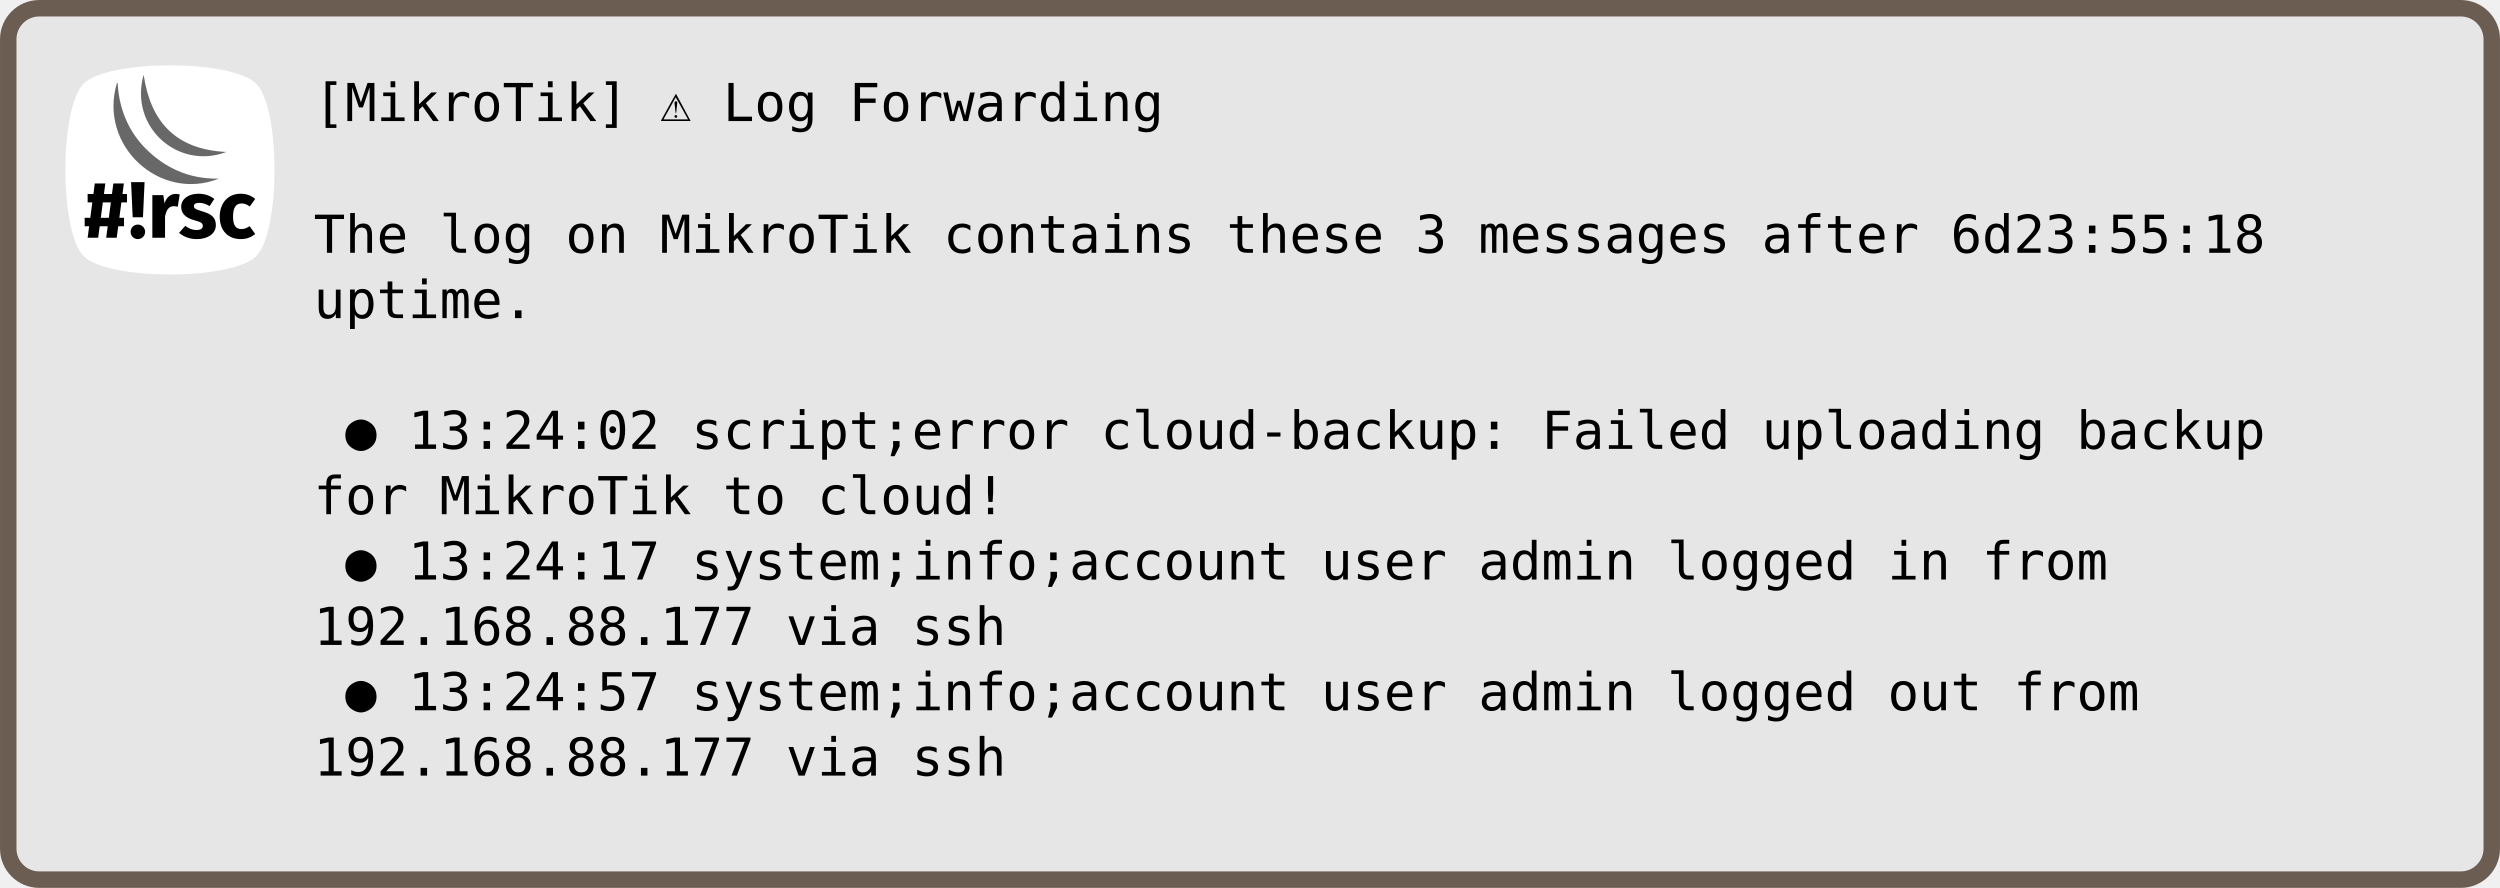
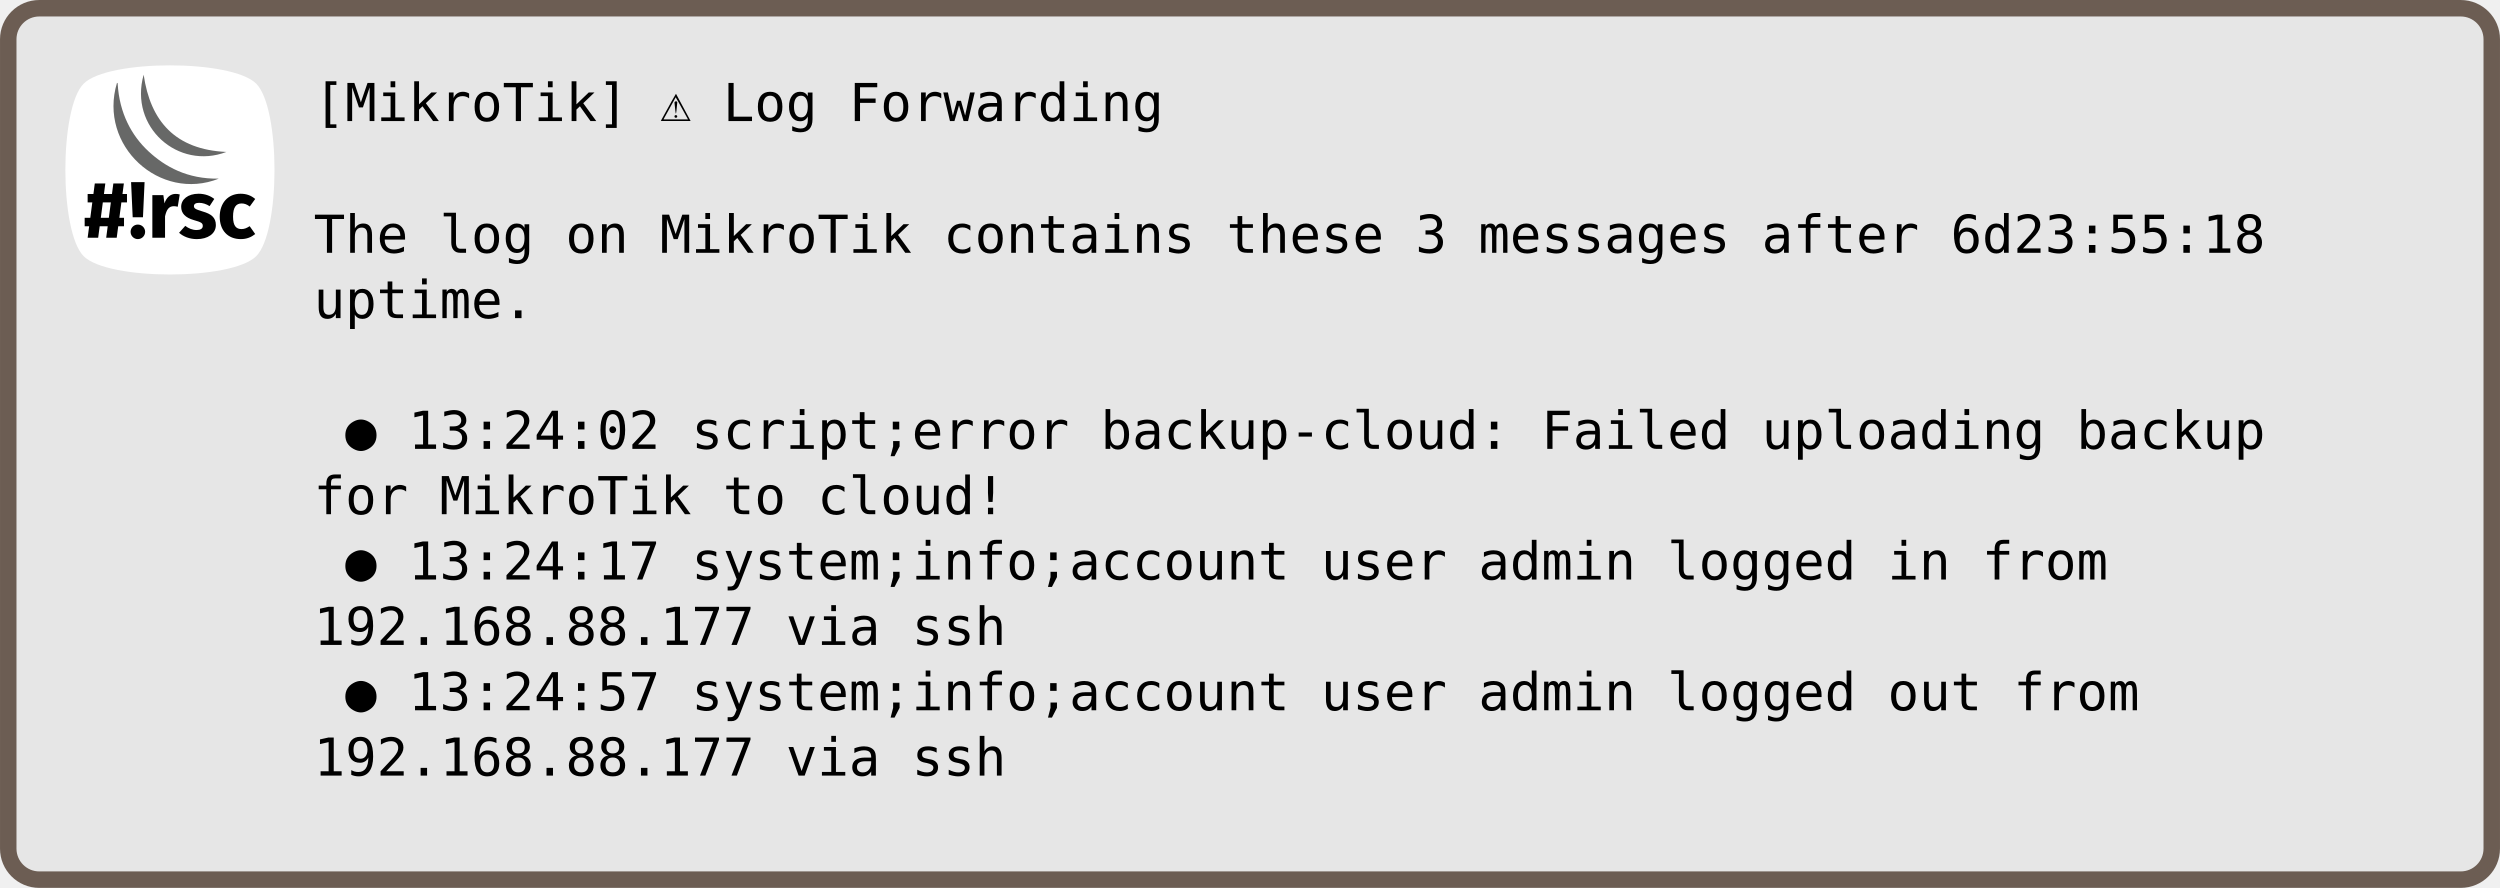
<svg xmlns="http://www.w3.org/2000/svg" width="573.779" height="203.779" viewBox="0 0 151.812 53.917" version="1.1" id="svg8">
  <defs id="defs2">
    <rect x="180" y="0" width="470.722" height="388.666" id="rect4813" />
  </defs>
  <g id="layer1" transform="translate(16.375,11.08333)">
    <rect style="fill:#e6e6e6;stroke:#6c5d53;stroke-width:1;stroke-linecap:round;stroke-linejoin:round;stroke-opacity:1" id="rect857" width="150.812" height="52.917" x="-15.875" y="-10.583" rx="1.885" />
    <g id="g884" transform="matrix(0.5,0,0,0.5,-12.40625,-7.114583)" style="stroke-width:2">
      <path style="fill:#ffffff;fill-opacity:1;stroke:none;stroke-width:0.265;stroke-linecap:round;stroke-linejoin:round;stroke-opacity:1" id="path899" d="m 23.177,23.177 c -2.963,2.963 -17.991,2.963 -20.955,0 -2.963,-2.963 -2.963,-17.991 0,-20.955 2.963,-2.963 17.991,-2.963 20.955,0 2.963,2.963 2.963,17.991 0,20.955 z" />
      <g id="g871" style="stroke-width:2">
        <g aria-label="#!rsc" id="text837">
          <path d="M 7.483,16.646 V 15.622 H 6.937 l 0.166,-1.277 H 5.826 l -0.166,1.277 h -0.975 l 0.166,-1.277 H 3.573 l -0.166,1.277 H 2.705 v 1.024 H 3.271 L 3.027,18.518 H 2.344 v 1.024 H 2.89 L 2.705,20.936 H 3.983 L 4.168,19.542 H 5.143 L 4.958,20.936 H 6.235 L 6.42,19.542 H 7.122 V 18.518 H 6.557 l 0.244,-1.872 z m -2.204,1.872 h -0.975 l 0.244,-1.872 h 0.975 z" style="stroke-width:0.529px" id="path851" />
          <path d="m 9.619,14.179 h -1.638 l 0.195,4.271 h 1.248 z m -0.819,5.158 c -0.488,0 -0.878,0.4 -0.878,0.878 0,0.488 0.39,0.887 0.878,0.887 0.497,0 0.887,-0.4 0.887,-0.887 0,-0.478 -0.39,-0.878 -0.887,-0.878 z" style="stroke-width:0.529px" id="path853" />
          <path d="m 13.373,15.612 c -0.595,0 -1.102,0.429 -1.336,1.151 l -0.137,-1.004 h -1.336 v 5.178 h 1.541 v -2.604 c 0.176,-0.77 0.439,-1.229 1.073,-1.229 0.166,0 0.302,0.029 0.468,0.068 l 0.244,-1.492 c -0.176,-0.049 -0.322,-0.068 -0.517,-0.068 z" style="stroke-width:0.529px" id="path855" />
          <path d="m 16.181,15.592 c -1.307,0 -2.116,0.692 -2.116,1.58 0,0.8 0.507,1.326 1.531,1.619 0.936,0.263 1.092,0.371 1.092,0.722 0,0.312 -0.283,0.488 -0.751,0.488 -0.507,0 -0.985,-0.205 -1.375,-0.507 l -0.751,0.839 c 0.507,0.458 1.268,0.77 2.165,0.77 1.287,0 2.301,-0.634 2.301,-1.706 0,-0.926 -0.575,-1.355 -1.599,-1.648 -0.926,-0.273 -1.063,-0.39 -1.063,-0.663 0,-0.234 0.205,-0.39 0.624,-0.39 0.449,0 0.878,0.146 1.277,0.4 l 0.566,-0.868 C 17.605,15.836 16.932,15.592 16.181,15.592 Z" style="stroke-width:0.529px" id="path857" />
          <path d="m 21.281,15.592 c -1.55,0 -2.535,1.151 -2.535,2.799 0,1.638 0.975,2.711 2.565,2.711 0.712,0 1.268,-0.234 1.745,-0.614 l -0.673,-0.956 c -0.371,0.234 -0.624,0.351 -0.995,0.351 -0.614,0 -1.024,-0.351 -1.024,-1.502 0,-1.16 0.38,-1.609 1.043,-1.609 0.351,0 0.653,0.117 0.985,0.371 l 0.663,-0.917 c -0.497,-0.419 -1.053,-0.634 -1.775,-0.634 z" style="stroke-width:0.529px" id="path859" />
        </g>
        <g id="g1542" transform="matrix(2,0,0,2,-0.4113444,3.175)" style="stroke-width:1">
          <path d="M 4.96,-1.02 C 5.368,1.812 6.887,3.53 9.983,3.671 7.066,4.788 4.058,2.164 4.96,-1.02" style="fill:#676867;fill-rule:evenodd;stroke-width:0.265" id="path943" />
          <path d="m 3.341,-0.521 c 0.035,-0.008 0.039,0.016 0.041,0.041 C 3.481,1.326 4.242,2.695 5.251,3.631 6.26,4.568 7.615,5.325 9.525,5.292 5.948,6.716 2.188,3.293 3.339,-0.521" style="fill:#676867;fill-rule:evenodd;stroke-width:0.265" id="path945" />
        </g>
      </g>
    </g>
    <text xml:space="preserve" transform="matrix(0.2645833,0,0,0.2645833,-44.95,-6.603932)" id="text4811" style="font-style:normal;font-variant:normal;font-weight:normal;font-stretch:normal;font-size:12px;line-height:15px;font-family:'Fira Mono', 'Roboto Mono', monospace;-inkscape-font-specification:'Fira Mono, Roboto Mono, monospace, Normal';font-variant-ligatures:normal;font-variant-caps:normal;font-variant-numeric:normal;font-variant-east-asian:normal;text-align:start;letter-spacing:0px;word-spacing:0px;writing-mode:lr-tb;white-space:pre;shape-inside:url(#rect4813);fill:#000000;fill-opacity:1;stroke:none;stroke-width:1px;stroke-linecap:butt;stroke-linejoin:miter;stroke-opacity:1" x="-248.881" y="0">
      <tspan x="180" y="10.85" id="tspan2317">[MikroTik] ⚠ Log Forwarding
</tspan>
      <tspan x="180" y="26.083" id="tspan2319">
</tspan>
      <tspan x="180" y="41.083" id="tspan2321">The log on MikroTik contains these 3 messages after 6d23:55:18 </tspan>
      <tspan x="180" y="56.083" id="tspan2323">uptime.
</tspan>
      <tspan x="180" y="71.083" id="tspan2325">
</tspan>
-       <tspan x="180" y="86.083" id="tspan2327"> ● 13:24:02 script;error cloud-backup: Failed uploading backup </tspan>
+       <tspan x="180" y="86.083" id="tspan2327"> ● 13:24:02 script;error backup-cloud: Failed uploading backup </tspan>
      <tspan x="180" y="101.083" id="tspan2329">for MikroTik to cloud!
</tspan>
      <tspan x="180" y="116.083" id="tspan2331"> ● 13:24:17 system;info;account user admin logged in from </tspan>
      <tspan x="180" y="131.083" id="tspan2333">192.168.88.177 via ssh
</tspan>
      <tspan x="180" y="146.083" id="tspan2335"> ● 13:24:57 system;info;account user admin logged out from </tspan>
      <tspan x="180" y="161.083" id="tspan2337">192.168.88.177 via ssh</tspan>
    </text>
  </g>
</svg>
